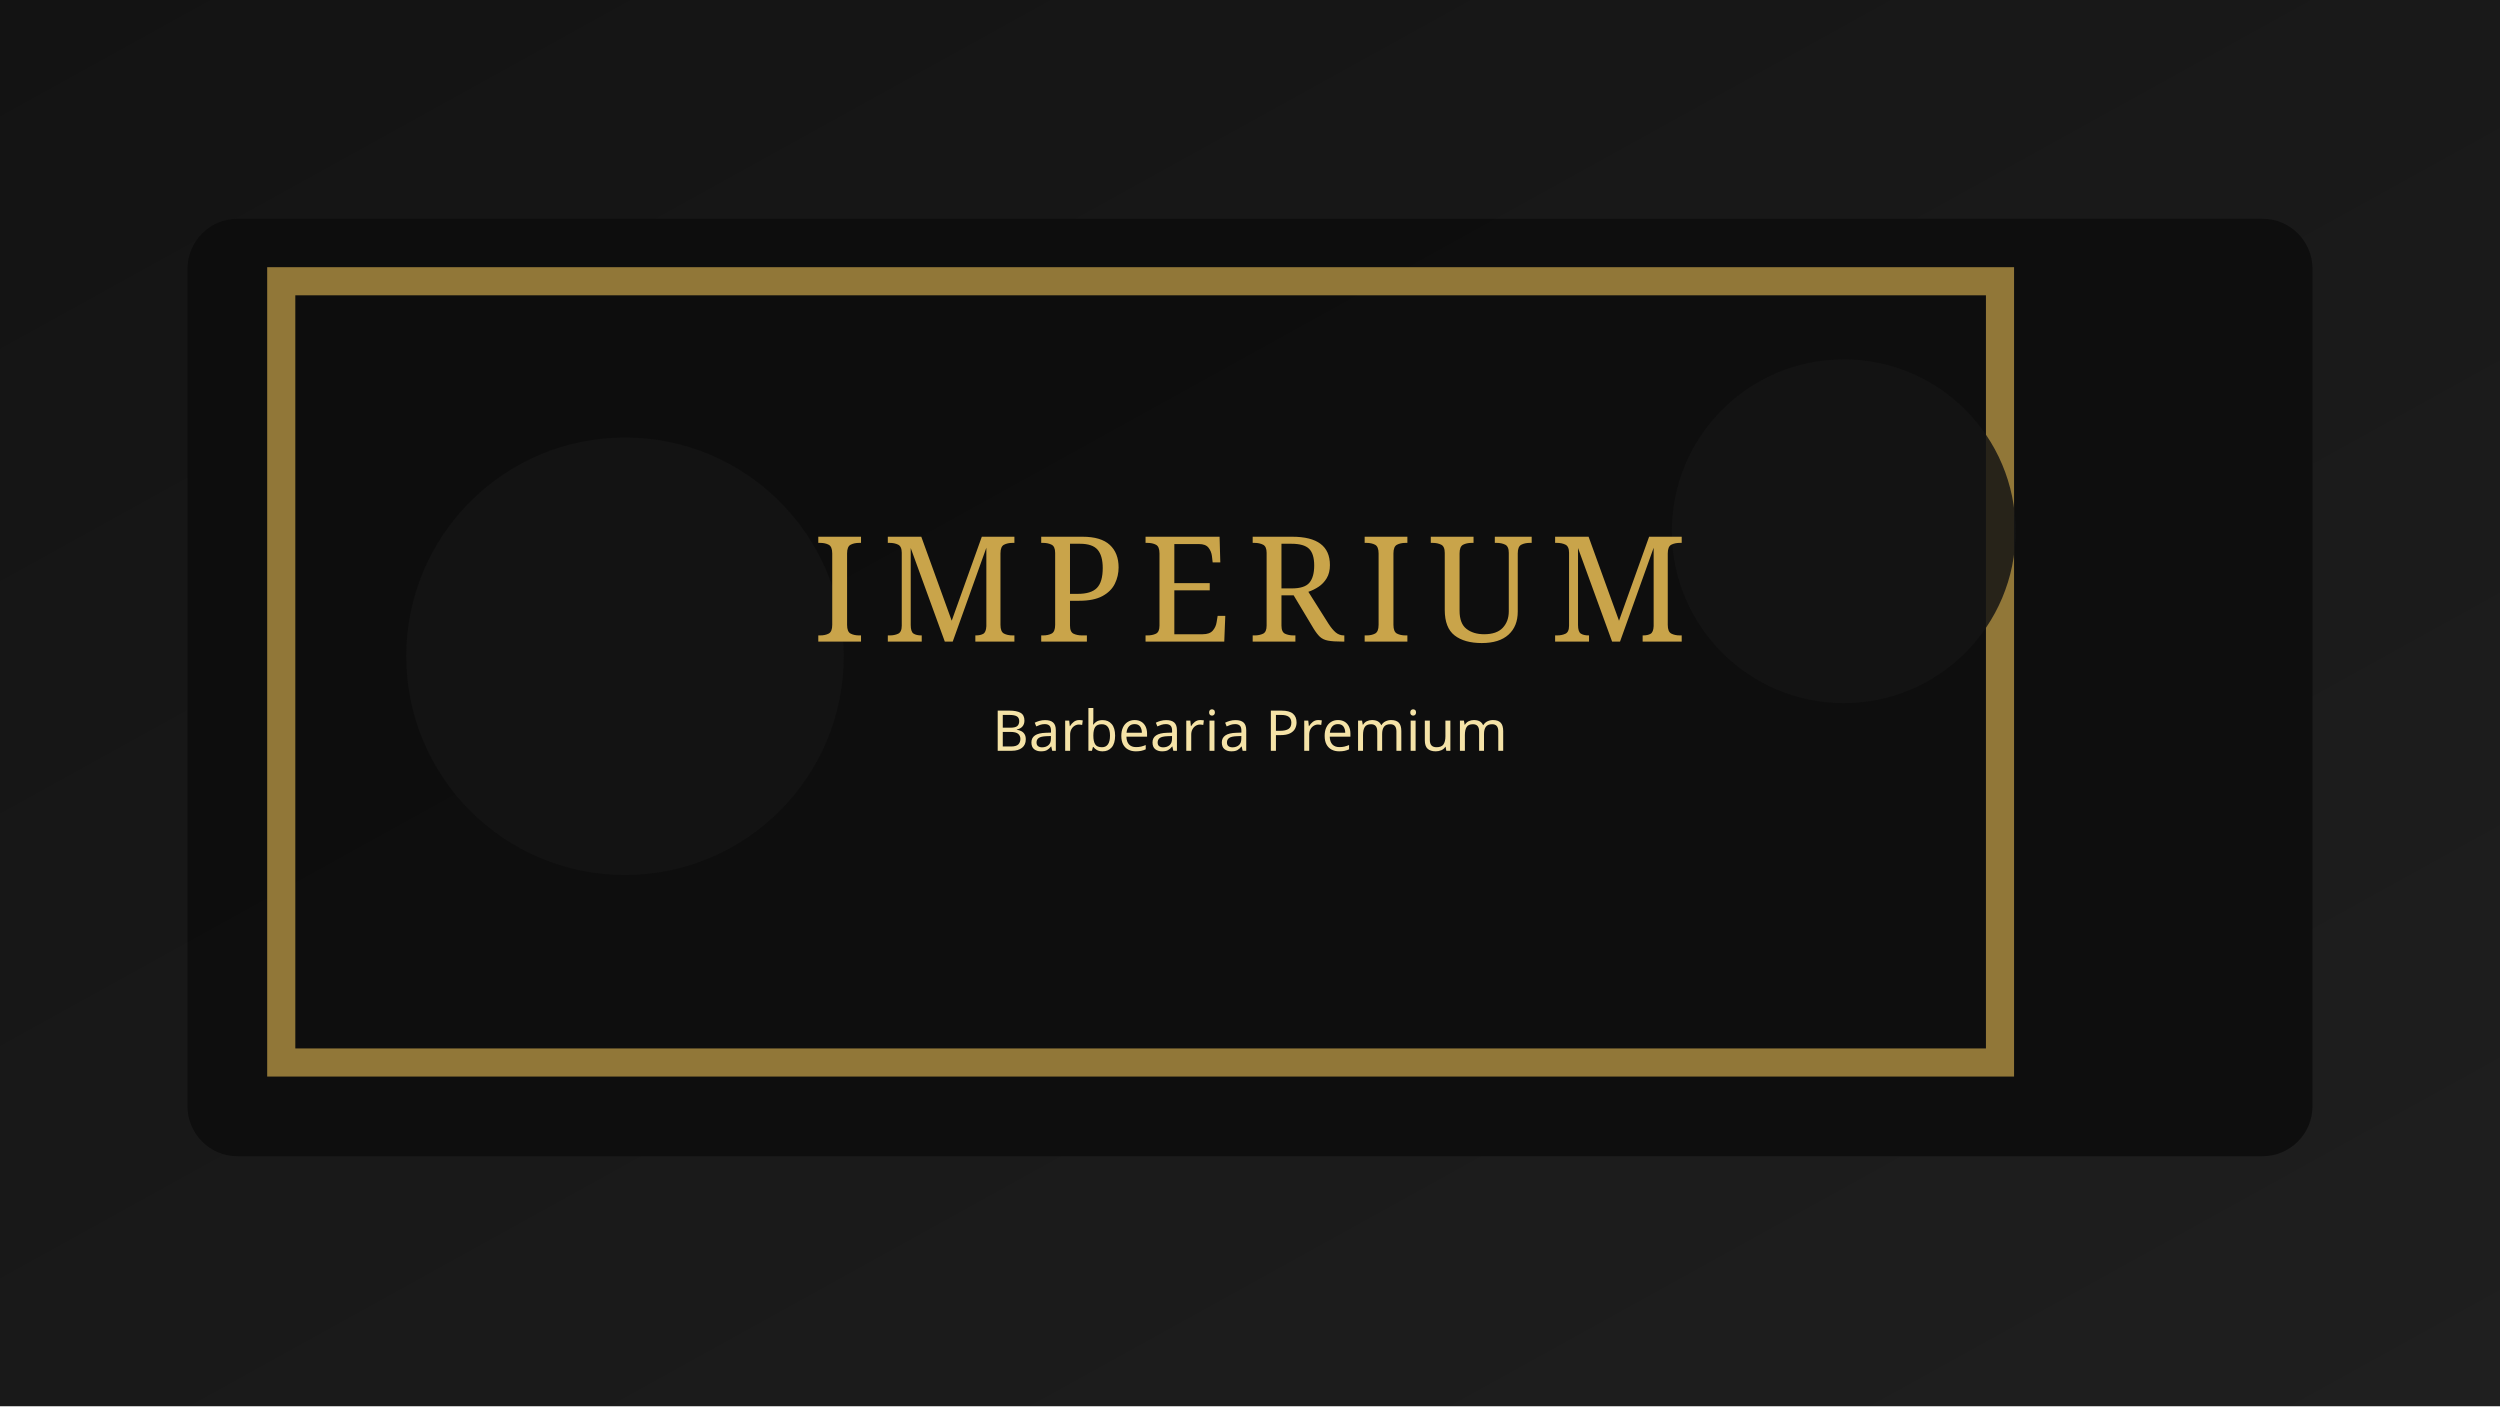
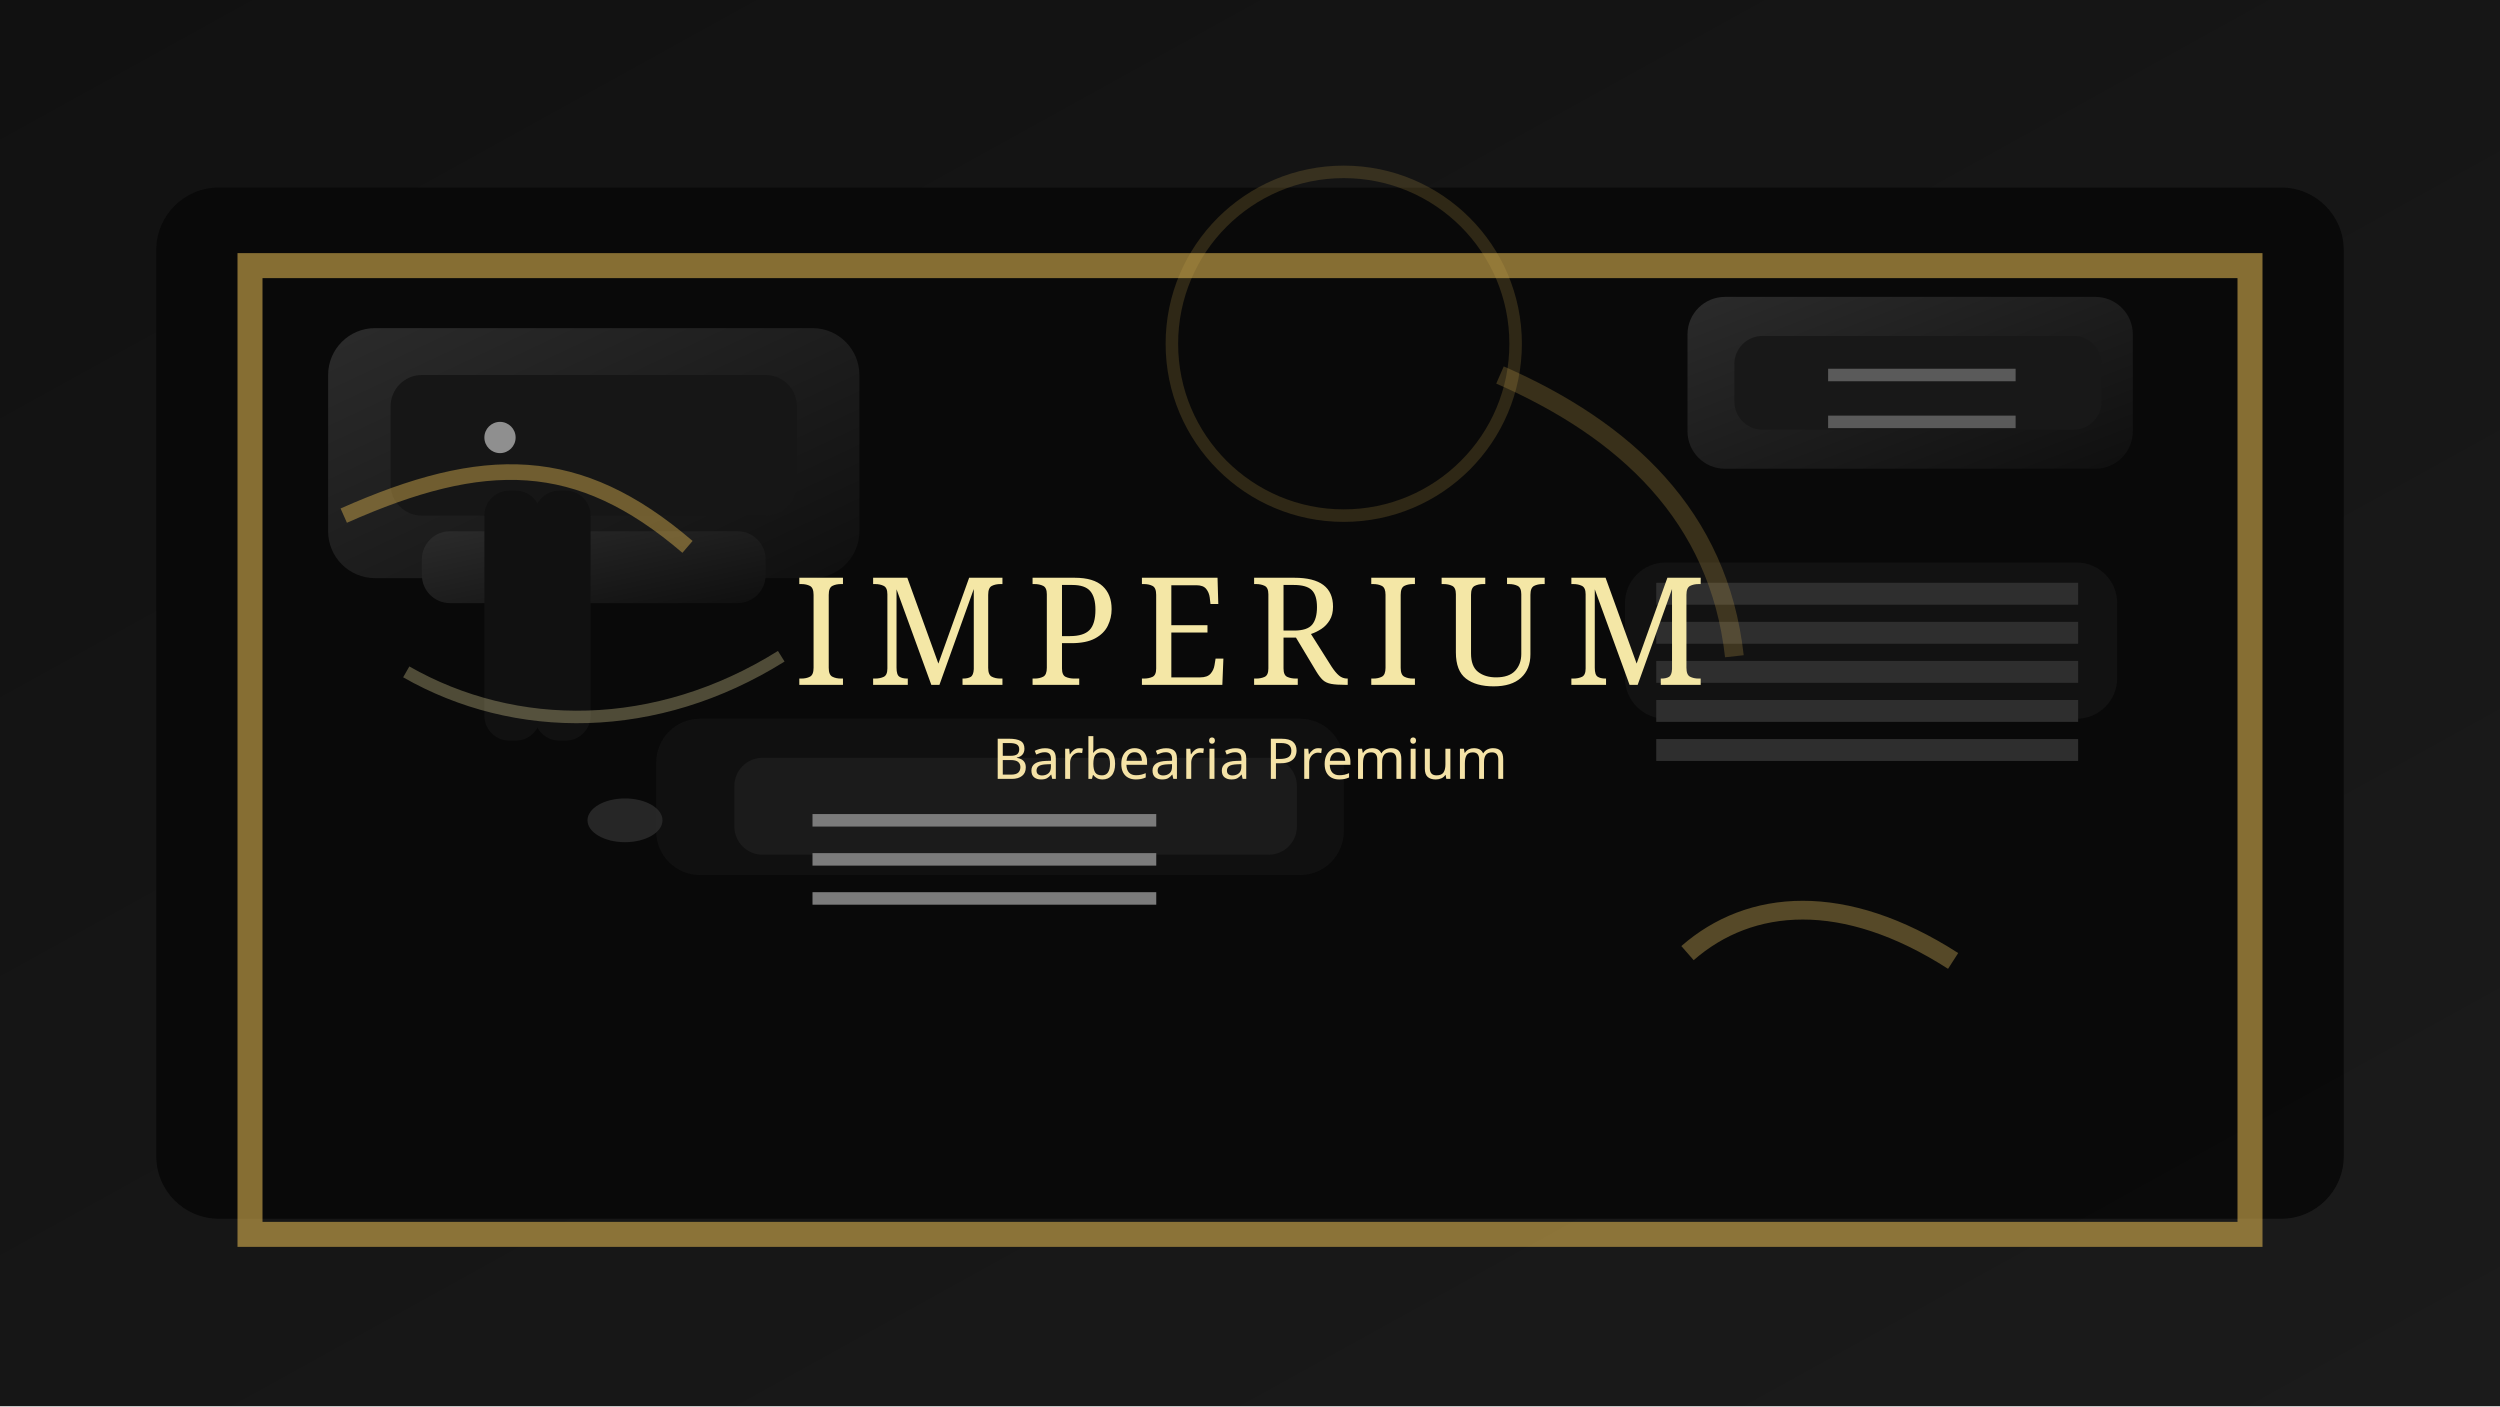
<svg xmlns="http://www.w3.org/2000/svg" width="1600" height="900" viewBox="0 0 1600 900">
  <defs>
    <linearGradient id="g1" x1="0" y1="0" x2="1" y2="1">
-       <stop offset="0%" stop-color="#131313" />
-       <stop offset="100%" stop-color="#1f1f1f" />
+       <stop offset="0%" stop-color="#111" />
+       <stop offset="100%" stop-color="#1b1b1b" />
+     </linearGradient>
+     <linearGradient id="g2" x1="0" y1="0" x2="1" y2="1">
+       <stop offset="0%" stop-color="#e0c96a" />
+       <stop offset="100%" stop-color="#b18c33" />
+     </linearGradient>
+     <linearGradient id="g3" x1="0" y1="0" x2="1" y2="1">
+       <stop offset="0%" stop-color="#2b2b2b" />
+       <stop offset="100%" stop-color="#0f0f0f" />
    </linearGradient>
  </defs>
  <rect width="1600" height="900" fill="url(#g1)" />
-   <rect x="120" y="140" width="1360" height="600" rx="32" fill="#0c0c0c" opacity=".85" />
-   <path d="M180 180 l0 500 l1100 0 l0 -500 z" fill="none" stroke="#c9a44a" stroke-width="18" opacity=".7" />
-   <circle cx="400" cy="420" r="140" fill="#141414" opacity=".85" />
-   <circle cx="1180" cy="340" r="110" fill="#141414" opacity=".85" />
-   <text x="50%" y="42%" dominant-baseline="middle" text-anchor="middle" font-family="Cinzel,serif" font-size="94" fill="#c9a44a" letter-spacing="10">IMPERIUM</text>
-   <text x="50%" y="52%" dominant-baseline="middle" text-anchor="middle" font-family="Montserrat, sans-serif" font-size="36" fill="#f5e3a7">Barbearia Premium</text>
+   <rect x="100" y="120" width="1400" height="660" rx="40" fill="#080808" opacity=".9" />
+   <path d="M160 170 h1280 v620 h-1280 z" fill="none" stroke="#c9a44a" stroke-width="16" opacity=".65" />
+   <rect x="210" y="210" width="340" height="160" rx="30" fill="url(#g3)" />
+   <rect x="250" y="240" width="260" height="90" rx="20" fill="#161616" />
+   <circle cx="320" cy="280" r="10" fill="#8f8f8f" />
+   <rect x="270" y="340" width="220" height="46" rx="18" fill="url(#g3)" />
+   <rect x="310" y="314" width="36" height="160" rx="16" fill="#111" />
+   <rect x="342" y="314" width="36" height="160" rx="16" fill="#111" />
+   <path d="M220 330 c90 -40 150 -40 220 20" fill="none" stroke="#c9a44a" stroke-width="10" opacity=".5" />
+   <path d="M260 430 c70 40 160 40 240 -10" fill="none" stroke="#f4e7a6" stroke-width="8" opacity=".3" />
+   <rect x="1080" y="190" width="285" height="110" rx="24" fill="url(#g3)" />
+   <rect x="1110" y="215" width="235" height="60" rx="18" fill="#181818" />
+   <line x1="1170" y1="240" x2="1290" y2="240" stroke="#5a5a5a" stroke-width="8" />
+   <line x1="1170" y1="270" x2="1290" y2="270" stroke="#5a5a5a" stroke-width="8" />
+   <rect x="1040" y="360" width="315" height="100" rx="26" fill="#121212" />
+   <path d="M1060 380 h270" stroke="#2e2e2e" stroke-width="14" />
+   <path d="M1060 405 h270" stroke="#2e2e2e" stroke-width="14" />
+   <path d="M1060 430 h270" stroke="#2e2e2e" stroke-width="14" />
+   <path d="M1060 455 h270" stroke="#2e2e2e" stroke-width="14" />
+   <path d="M1060 480 h270" stroke="#2e2e2e" stroke-width="14" />
+   <rect x="420" y="460" width="440" height="100" rx="28" fill="#111" opacity=".95" />
+   <rect x="470" y="485" width="360" height="62" rx="18" fill="#1b1b1b" />
+   <path d="M520 525 h220" stroke="#7b7b7b" stroke-width="8" />
+   <path d="M520 550 h220" stroke="#7b7b7b" stroke-width="8" />
+   <path d="M520 575 h220" stroke="#7b7b7b" stroke-width="8" />
+   <ellipse cx="400" cy="525" rx="24" ry="14" fill="#2d2d2d" opacity=".8" />
+   <path d="M1080 610 c40 -35 100 -40 170 5" fill="none" stroke="#b4974d" stroke-width="12" opacity=".45" />
+   <path d="M960 240 c80 35 140 90 150 180" fill="none" stroke="#c9a44a" stroke-width="12" opacity=".25" />
+   <circle cx="860" cy="220" r="110" fill="none" stroke="#c9a44a" stroke-width="8" opacity=".2" />
+   <text x="50%" y="45%" dominant-baseline="middle" text-anchor="middle" font-family="Cinzel,serif" font-size="96" fill="#f4e7a6" letter-spacing="12">IMPERIUM</text>
+   <text x="50%" y="54%" dominant-baseline="middle" text-anchor="middle" font-family="Montserrat, sans-serif" font-size="36" fill="#f5e3a7">Barbearia Premium</text>
</svg>
